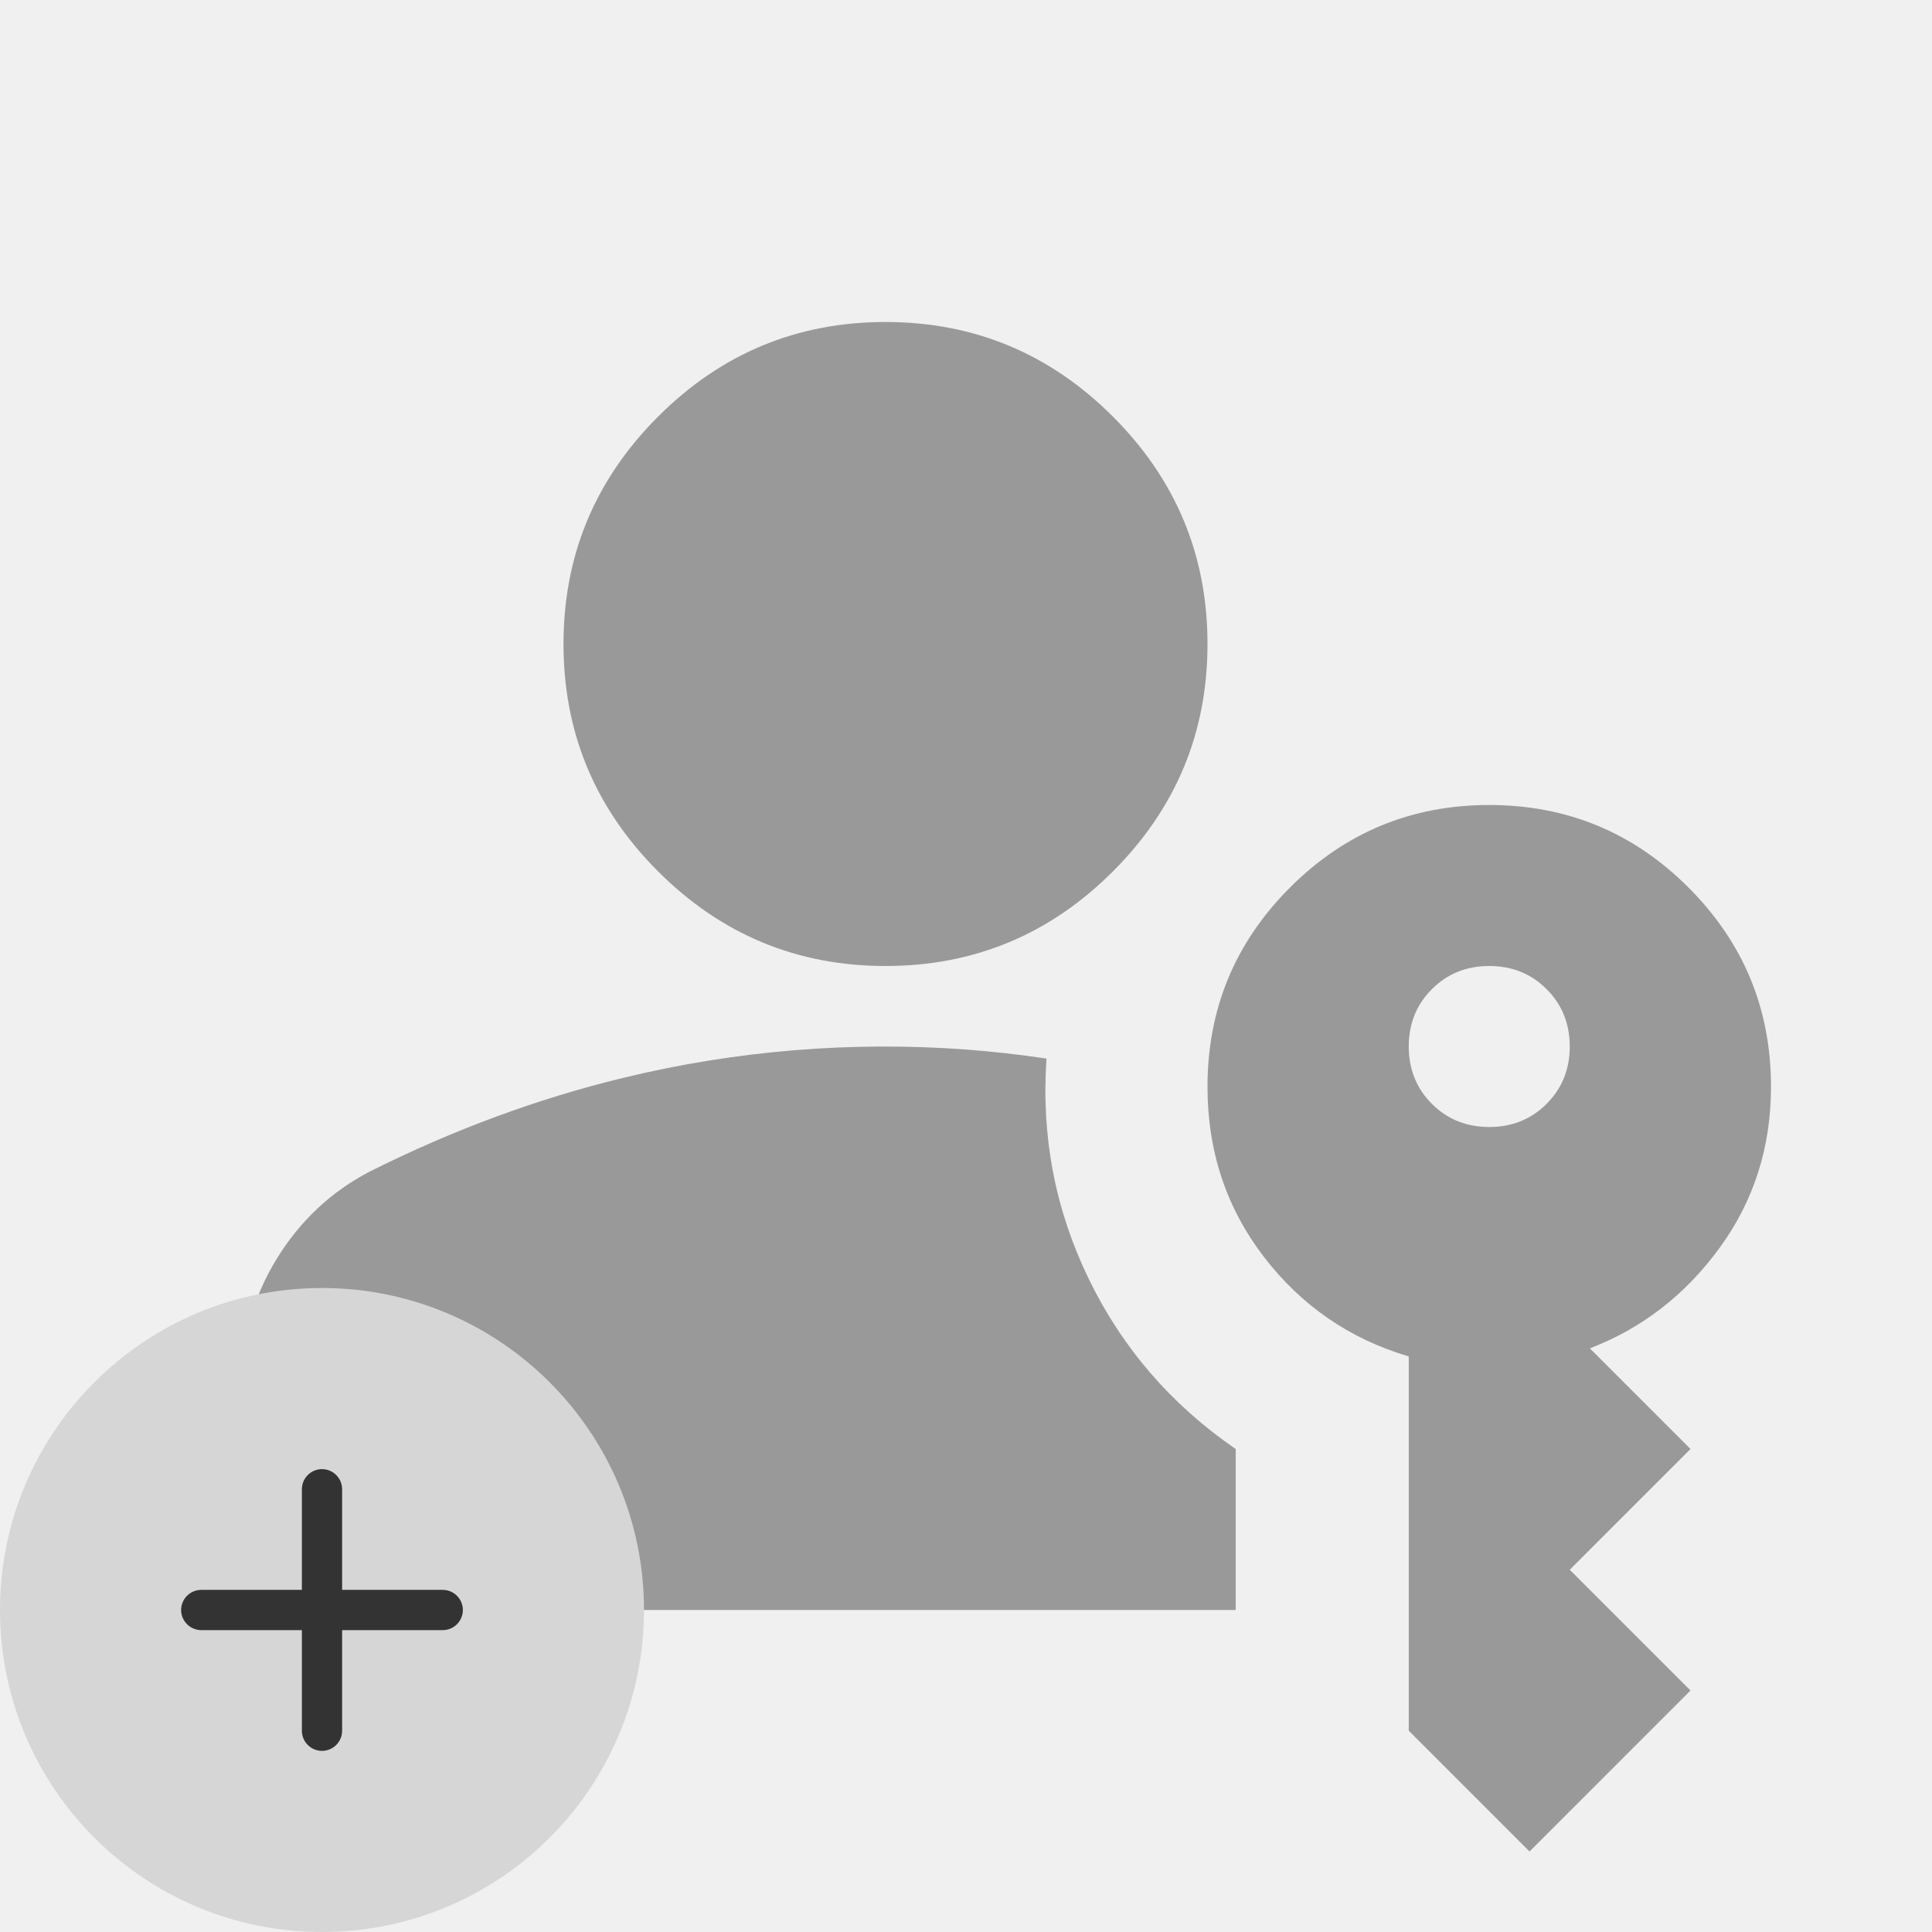
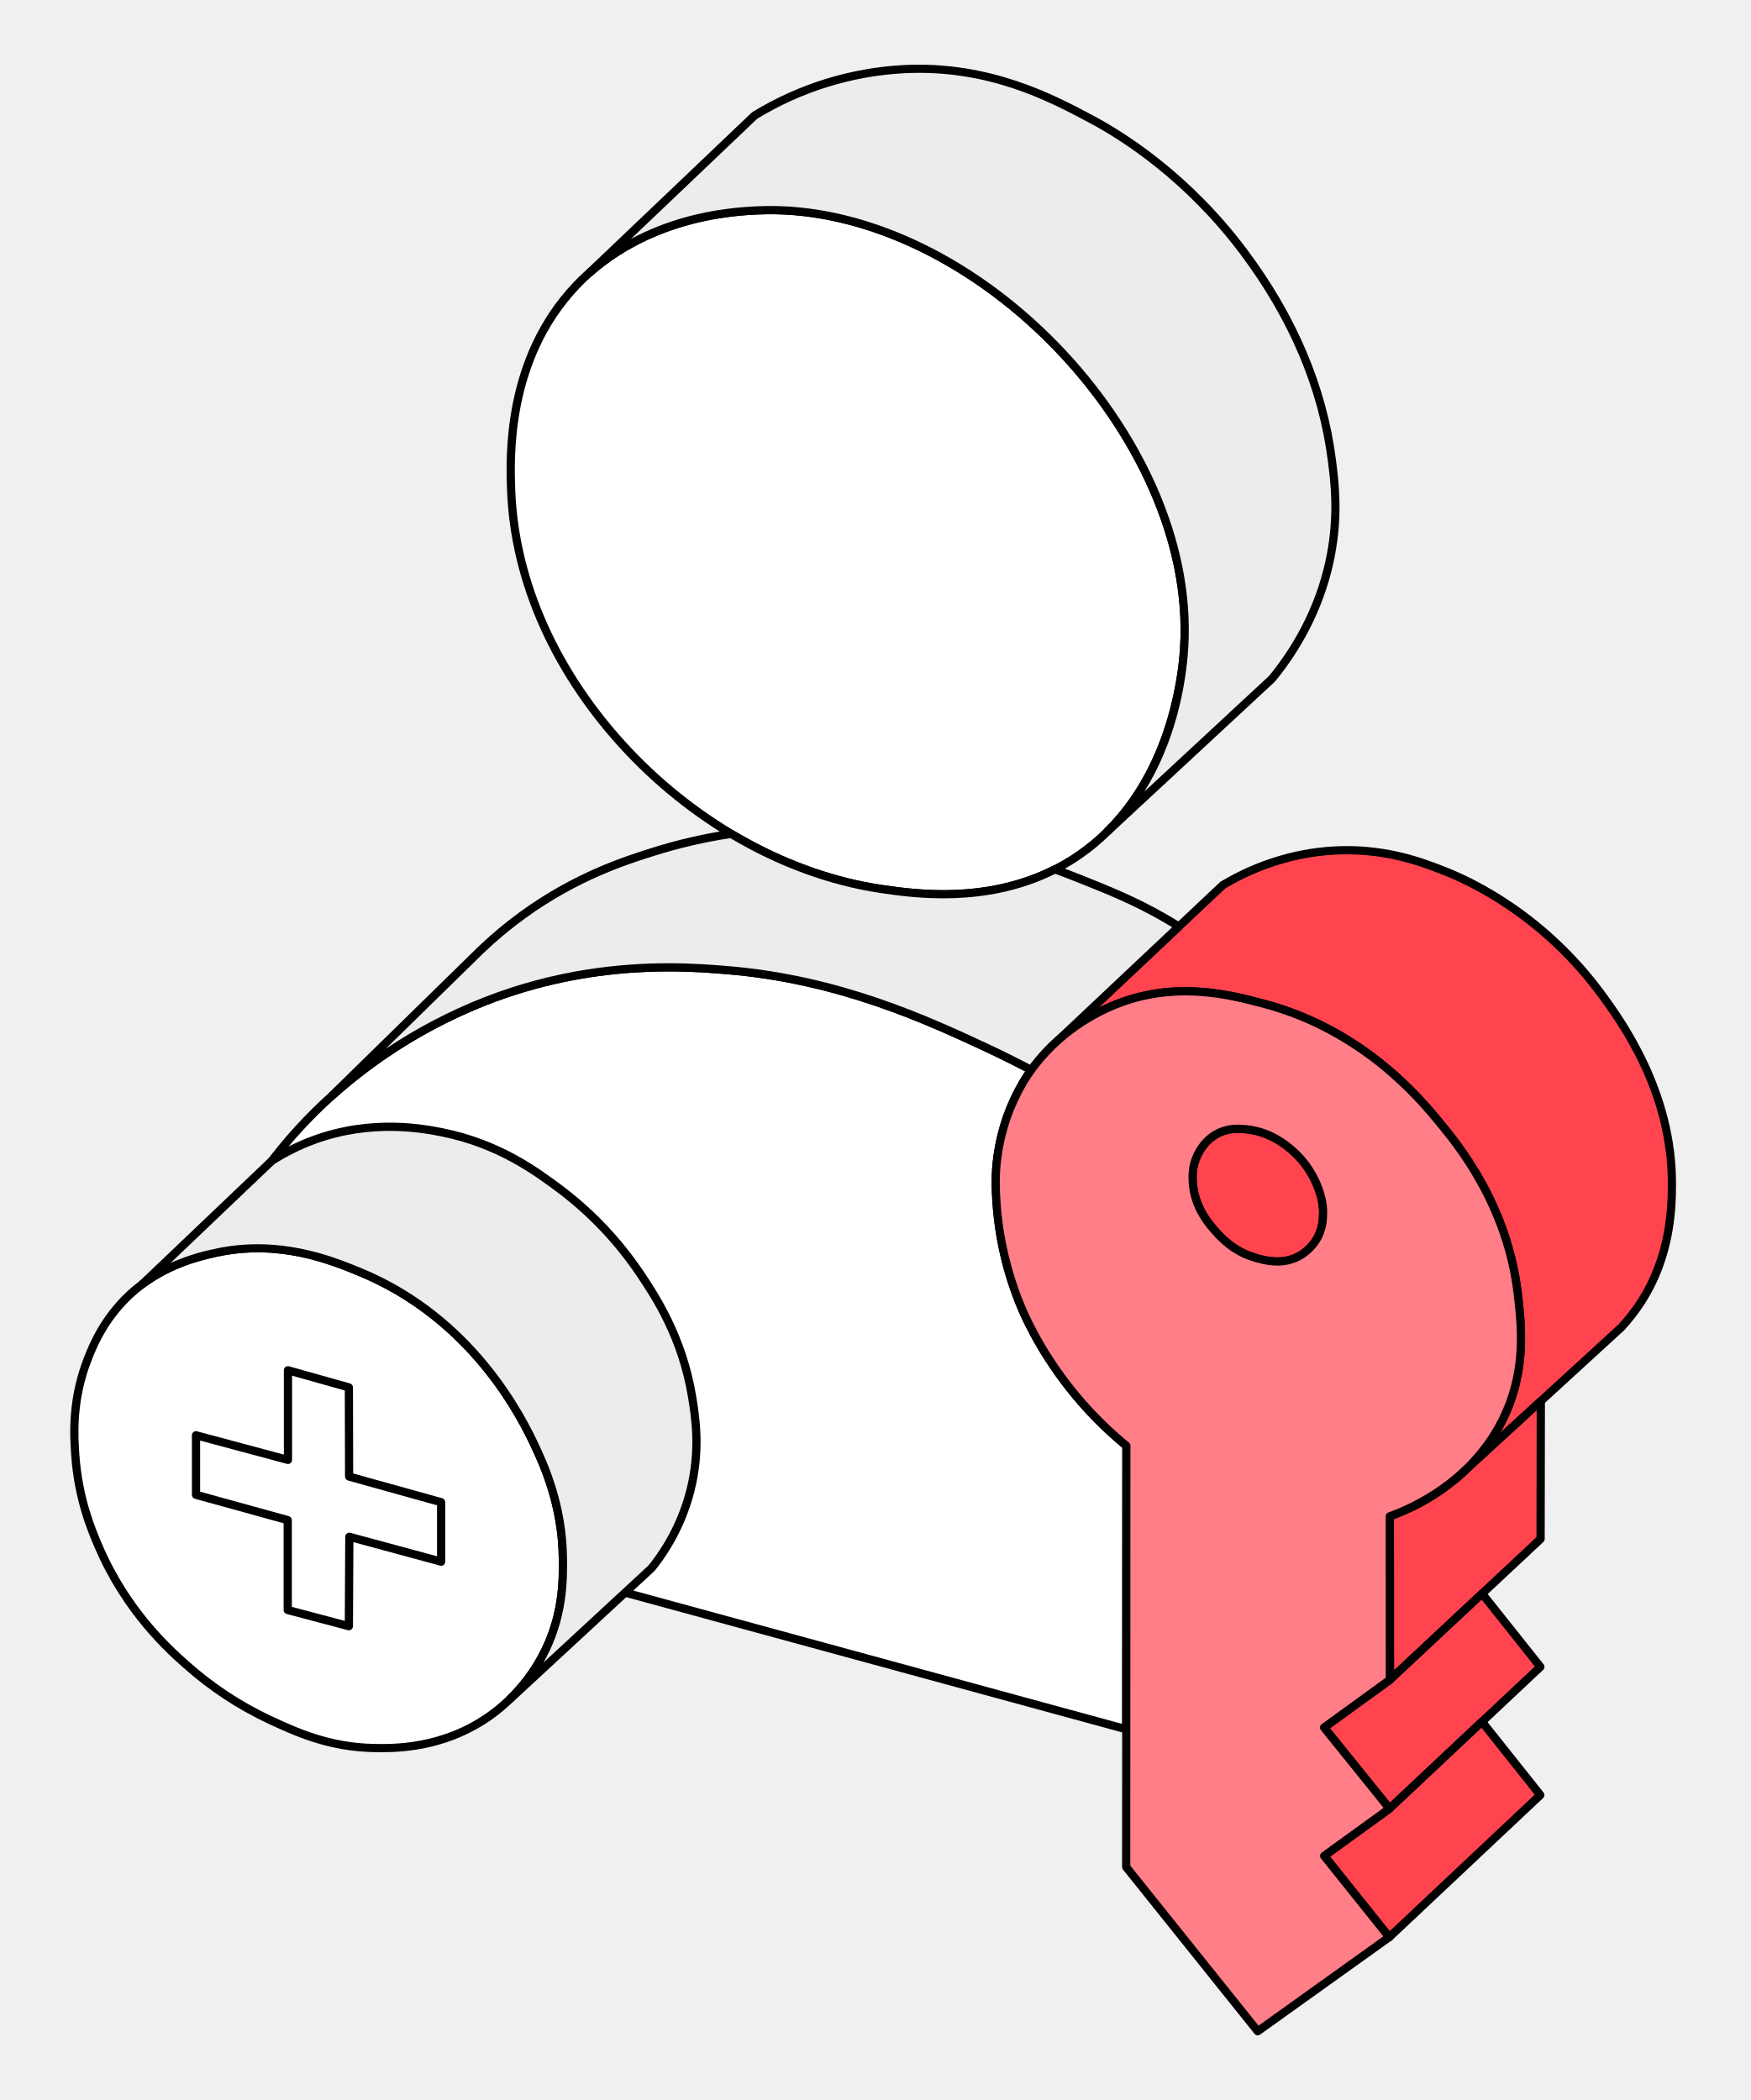
- <svg xmlns="http://www.w3.org/2000/svg" width="96" height="96" fill="none">
-   <path d="M12 80V68.8c0-2.267.583-4.35 1.75-6.25 1.167-1.9 2.717-3.35 4.65-4.35 4.133-2.067 8.333-3.617 12.6-4.65a55.036 55.036 0 0 1 17-1.4c1.333.1 2.667.25 4 .45-.267 3.867.433 7.517 2.1 10.95 1.667 3.433 4.1 6.25 7.3 8.45v8H12Zm64 12-6-6V67.4c-2.933-.867-5.333-2.517-7.2-4.95C60.933 60.017 60 57.2 60 54c0-3.867 1.367-7.167 4.1-9.9 2.733-2.733 6.033-4.1 9.9-4.1s7.167 1.367 9.9 4.1c2.733 2.733 4.1 6.033 4.1 9.9 0 3-.85 5.667-2.55 8-1.7 2.333-3.85 4-6.45 5l5 5-6 6 6 6-8 8ZM44 48c-4.4 0-8.167-1.567-11.3-4.7C29.567 40.167 28 36.4 28 32s1.567-8.167 4.7-11.3C35.833 17.567 39.6 16 44 16s8.167 1.567 11.3 4.7C58.433 23.833 60 27.6 60 32s-1.567 8.167-4.7 11.3C52.167 46.433 48.4 48 44 48Zm30 8c1.133 0 2.083-.383 2.85-1.15.767-.767 1.15-1.717 1.15-2.85s-.383-2.083-1.15-2.85C76.083 48.383 75.133 48 74 48s-2.083.383-2.85 1.15C70.383 49.917 70 50.867 70 52s.383 2.083 1.15 2.85c.767.767 1.717 1.15 2.85 1.15Z" fill="#999" />
-   <rect y="64" width="32" height="32" rx="16" fill="#D6D6D6" />
-   <path d="M22 81h-5v5c0 .55-.45 1-1 1s-1-.45-1-1v-5h-5c-.55 0-1-.45-1-1s.45-1 1-1h5v-5c0-.55.45-1 1-1s1 .45 1 1v5h5c.55 0 1 .45 1 1s-.45 1-1 1Z" fill="#333" />
+ <svg xmlns="http://www.w3.org/2000/svg" width="80" height="96" fill="none">
+   <path d="M76.413 54.146c-.007 1.083-.049 3.281-1.431 5.404a8.322 8.322 0 0 1-.892 1.139l-7.186 6.582a8.292 8.292 0 0 0 1.755-2.335c1.117-2.225.88-4.306.716-5.74-.46-4.036-2.642-6.748-3.612-7.92-.966-1.17-3.533-4.191-7.956-5.378-1.545-.415-4.113-1.103-6.913.062a9.14 9.14 0 0 0-2.548 1.609l7.546-7.11c.95-.567 2.86-1.526 5.404-1.59 2.12-.053 3.681.541 4.733.954.732.287 4.347 1.772 7.204 5.687.836 1.145 3.206 4.391 3.18 8.636Z" fill="#FF444F" />
+   <path d="M66.904 67.459a.188.188 0 0 1-.129-.325 8.108 8.108 0 0 0 1.717-2.283c1.09-2.173.863-4.173.697-5.633-.465-4.068-2.721-6.796-3.571-7.823-.843-1.019-3.407-4.122-7.86-5.316-1.516-.406-4.052-1.087-6.793.054a8.892 8.892 0 0 0-2.495 1.575.188.188 0 0 1-.254-.277l7.546-7.11c.01-.009.02-.017.033-.024 1.692-1.01 3.593-1.569 5.495-1.616 2.203-.054 3.833.584 4.806.967 1.303.51 4.618 2.093 7.287 5.75.803 1.1 3.243 4.443 3.216 8.748-.006.985-.02 3.292-1.461 5.505a8.56 8.56 0 0 1-.912 1.164l-.01.01-6.586 6.032-.6.551a.188.188 0 0 1-.127.05h.001ZM54.177 45.127c1.48 0 2.76.343 3.678.59 4.57 1.226 7.19 4.397 8.052 5.44.869 1.05 3.177 3.84 3.654 8.018.162 1.424.406 3.572-.735 5.845-.08.159-.164.315-.254.468l5.385-4.932c.32-.345.612-.717.867-1.109 1.38-2.12 1.394-4.35 1.4-5.302.026-4.182-2.276-7.336-3.143-8.524-2.612-3.578-5.85-5.124-7.122-5.623-.947-.372-2.533-.995-4.66-.941-1.831.046-3.661.582-5.295 1.553l-5.792 5.458a8.641 8.641 0 0 1 3.964-.941Z" fill="#000" />
+   <path d="m70.42 64.05-.012 6.301-6.883 6.439c0-2.49-.003-4.983-.004-7.475.553-.198 2.027-.776 3.383-2.044l3.516-3.22Z" fill="#FF444F" />
+   <path d="M63.525 76.978a.188.188 0 0 1-.188-.188l-.004-7.475c0-.08.05-.15.125-.176a9.694 9.694 0 0 0 3.319-2.005l3.517-3.222a.185.185 0 0 1 .203-.032c.068.03.111.097.111.171l-.011 6.301a.19.19 0 0 1-.06.137l-6.883 6.439a.19.19 0 0 1-.128.05h-.001Zm.184-7.531.003 6.91 6.509-6.088.01-5.792-3.2 2.932a10.022 10.022 0 0 1-3.322 2.037Z" fill="#000" />
+   <path d="m70.4 76.2-6.894 6.48-2.99-3.708 3.01-2.182 4.211-3.94L70.4 76.2Z" fill="#FF444F" />
+   <path d="M63.505 82.868h-.013a.19.19 0 0 1-.133-.07L60.37 79.09a.192.192 0 0 1-.04-.143.184.184 0 0 1 .076-.126l2.999-2.175.248-.232 3.955-3.7a.187.187 0 0 1 .275.02l2.664 3.35a.187.187 0 0 1-.02.253l-4.684 4.404-2.21 2.077a.187.187 0 0 1-.129.051h.001Zm-2.719-3.86 2.738 3.397 2.062-1.939 4.56-4.285-2.429-3.054-3.807 3.56-.256.24a.135.135 0 0 1-.018.015l-2.85 2.065Z" fill="#000" />
+   <path d="m70.395 82.06-6.9 6.495-2.974-3.715 2.984-2.16 4.226-3.973 2.665 3.353Z" fill="#FF444F" />
+   <path d="M63.494 88.743h-.013a.187.187 0 0 1-.133-.07l-2.974-3.716a.187.187 0 0 1 .037-.27c.992-.716 1.983-1.434 2.975-2.153l4.217-3.964a.187.187 0 0 1 .275.02l2.665 3.352a.188.188 0 0 1-.018.254l-6.902 6.496a.187.187 0 0 1-.128.05l-.001.001Zm-2.704-3.866 2.723 3.403 6.627-6.238-2.43-3.058-4.077 3.833-.019.015c-.94.682-1.884 1.364-2.825 2.045h.001Z" fill="#000" />
+   <path d="M60.467 55.566c-.011.23-.033.592-.241.989-.049.092-.309.57-.858.869-.812.44-1.674.172-2.08.046-.91-.284-1.446-.862-1.718-1.162-.268-.296-.98-1.084-1.053-2.242-.017-.264-.04-.722.195-1.232.077-.165.36-.755 1.02-1.06.45-.206.856-.18 1.166-.156 1.194.093 2.006.825 2.265 1.064.196.182.772.75 1.097 1.663.093.262.234.674.207 1.221Z" fill="#FF444F" />
+   <path d="M58.372 57.853c-.485 0-.904-.131-1.139-.204-.973-.303-1.533-.919-1.801-1.214-.282-.312-1.024-1.135-1.102-2.357-.016-.245-.048-.755.212-1.322.314-.673.778-.997 1.112-1.151.505-.233.959-.197 1.26-.174.85.066 1.649.441 2.377 1.113.294.274.835.863 1.146 1.738.086.245.248.7.218 1.294a2.44 2.44 0 0 1-.263 1.066 2.378 2.378 0 0 1-.934.947 2.25 2.25 0 0 1-1.087.264h.001Zm-1.809-6.064c-.222 0-.48.03-.752.156-.277.127-.663.398-.928.968-.22.48-.192.909-.178 1.14.068 1.092.748 1.844 1.004 2.129.247.272.76.836 1.636 1.108.386.121 1.19.373 1.934-.031.458-.249.7-.638.782-.792.193-.368.21-.708.22-.91.026-.52-.114-.914-.198-1.15a4.069 4.069 0 0 0-1.048-1.588c-.664-.614-1.388-.955-2.15-1.014a4.012 4.012 0 0 0-.322-.016Z" fill="#000" />
+   <path d="M23.362 22.41c-.053-1.46-.221-5.988 2.967-9.35 3.178-3.353 7.693-3.435 8.67-3.453 9.663-.175 19.967 10.634 19.09 20.38-.076.853-.555 6.179-4.767 9.095-3.442 2.383-7.414 1.796-9.06 1.553-8.52-1.257-16.574-9.414-16.9-18.225Z" fill="#fff" />
+   <path d="M43.127 41.07c-1.205 0-2.224-.15-2.892-.248-4.164-.615-8.404-2.925-11.632-6.337-3.344-3.535-5.272-7.82-5.429-12.068-.055-1.5-.224-6.067 3.018-9.487 2.085-2.199 5.212-3.446 8.804-3.51 4.657-.085 9.791 2.396 13.738 6.634 1.852 1.988 3.34 4.273 4.302 6.605 1.036 2.509 1.453 4.98 1.241 7.345-.17 1.883-.98 6.555-4.848 9.232-2.13 1.474-4.437 1.834-6.302 1.834ZM35.228 9.793c-.075 0-.15 0-.225.002-3.491.064-6.523 1.268-8.539 3.394-3.133 3.305-2.969 7.753-2.915 9.215.152 4.156 2.045 8.355 5.326 11.823 3.17 3.352 7.332 5.621 11.415 6.223 1.658.245 5.544.818 8.925-1.522 3.737-2.587 4.524-7.126 4.688-8.958.207-2.304-.202-4.716-1.214-7.168-.947-2.291-2.41-4.536-4.23-6.492-3.812-4.095-8.74-6.518-13.232-6.518h.001Z" fill="#000" />
+   <path d="M60.819 25.395c-.524 2.715-1.86 4.63-2.685 5.634l-7.513 6.973c3.018-2.991 3.4-7.26 3.47-8.015C54.965 20.24 44.661 9.432 35 9.607c-.915.017-4.928.09-8.044 2.847l7.531-7.174a14.553 14.553 0 0 1 6.834-2.12c3.913-.193 6.767 1.338 8.566 2.297.836.446 4.11 2.266 6.94 6.04.904 1.204 3.42 4.64 4.044 9.554.133 1.04.304 2.49-.052 4.344Z" fill="#EBECEE" />
+   <path d="M50.62 38.19a.185.185 0 0 1-.134-.059.186.186 0 0 1 .003-.263c2.677-2.652 3.28-6.405 3.415-7.895.207-2.307-.201-4.719-1.215-7.17-.946-2.291-2.409-4.536-4.229-6.492-3.876-4.162-8.906-6.598-13.456-6.516-4.018.074-6.527 1.563-7.923 2.8a.187.187 0 0 1-.263-.015.187.187 0 0 1 .008-.262l7.532-7.174a.2.2 0 0 1 .032-.024 14.758 14.758 0 0 1 6.922-2.147c3.949-.195 6.886 1.37 8.64 2.305l.023.012c1.515.81 4.44 2.678 7.002 6.093 2.28 3.038 3.654 6.282 4.08 9.644.126.987.316 2.48-.054 4.403-.396 2.053-1.338 4.03-2.725 5.717a.35.35 0 0 1-.017.019l-7.513 6.973a.184.184 0 0 1-.127.05ZM35.227 9.417c4.596 0 9.627 2.468 13.509 6.637 1.851 1.988 3.338 4.272 4.302 6.604 1.035 2.508 1.453 4.98 1.24 7.345-.131 1.465-.569 3.924-1.976 6.183l5.697-5.287c1.342-1.637 2.254-3.552 2.638-5.54.358-1.865.174-3.32.05-4.284-.418-3.296-1.767-6.48-4.008-9.466-2.52-3.358-5.391-5.193-6.878-5.987l-.023-.013c-1.832-.976-4.6-2.452-8.445-2.262a14.37 14.37 0 0 0-6.728 2.082l-5.766 5.492c1.486-.8 3.504-1.453 6.158-1.502l.232-.001-.002-.001Z" fill="#000" />
+   <path d="m51.481 66.093-.006 12.96c-14.514-3.96-29.03-7.92-43.544-11.882-.06-2.18.12-6.87 2.927-11.754 3.545-6.166 9.04-8.752 11.311-9.643 4.807-1.886 8.972-1.596 11.02-1.43 5.17.418 9.23 2.308 11.895 3.55a45.4 45.4 0 0 1 2.049 1.02 7.995 7.995 0 0 0-.38.575 9.093 9.093 0 0 0-1.157 3.323c-.127.884-.088 1.557-.054 2.128a15.028 15.028 0 0 0 1.149 4.856c.178.423.982 2.28 2.702 4.265a17.05 17.05 0 0 0 2.088 2.032Z" fill="#fff" />
+   <path d="M51.476 79.24a.185.185 0 0 1-.05-.006L7.88 67.353a.186.186 0 0 1-.138-.176c-.08-2.925.366-7.355 2.953-11.853 3.389-5.896 8.6-8.623 11.405-9.724 4.949-1.942 9.262-1.592 11.103-1.442 5.203.42 9.268 2.313 11.959 3.566a45.57 45.57 0 0 1 2.058 1.024.187.187 0 0 1 .064.275c-.137.19-.26.374-.37.563a8.893 8.893 0 0 0-1.133 3.254c-.126.877-.085 1.55-.052 2.09.1 1.612.493 3.27 1.134 4.794.28.663 1.099 2.4 2.671 4.216.627.724 1.322 1.4 2.066 2.008.044.036.069.09.069.146l-.006 12.96a.188.188 0 0 1-.187.188l-.001-.002ZM8.115 67.028l43.173 11.78.006-12.626a17.185 17.185 0 0 1-2.043-1.998c-1.608-1.855-2.447-3.635-2.733-4.314a15.272 15.272 0 0 1-1.162-4.917c-.034-.558-.076-1.252.055-2.167a9.28 9.28 0 0 1 1.181-3.392c.083-.14.17-.275.265-.413a45.232 45.232 0 0 0-1.852-.917c-2.666-1.24-6.695-3.117-11.83-3.532-1.817-.147-6.07-.492-10.937 1.418-2.76 1.082-7.885 3.765-11.217 9.562-2.502 4.351-2.967 8.64-2.906 11.517Z" fill="#000" />
+   <path d="m53.88 42.355-5.534 5.214a8.36 8.36 0 0 0-1.213 1.345 45.453 45.453 0 0 0-2.05-1.02c-2.665-1.241-6.724-3.132-11.894-3.55-2.048-.165-6.213-.455-11.02 1.43a23.296 23.296 0 0 0-7.03 4.347l6.845-6.703c.441-.421 1.081-.99 1.908-1.59 2.414-1.751 4.648-2.474 5.96-2.887a23.527 23.527 0 0 1 3.561-.823c2.143 1.284 4.478 2.168 6.85 2.518 1.471.218 4.803.708 7.953-.896.367.134.78.292 1.23.472 1.29.516 2.415.971 3.744 1.731.205.117.437.254.69.412Z" fill="#EBECEE" />
+   <path d="M15.14 50.309c-.05 0-.1-.02-.138-.06a.187.187 0 0 1 .006-.262c2.282-2.235 4.563-4.47 6.845-6.703a18.661 18.661 0 0 1 1.928-1.608c2.487-1.805 4.782-2.526 6.014-2.915a23.809 23.809 0 0 1 3.59-.829.187.187 0 0 1 .124.025c2.162 1.295 4.506 2.157 6.78 2.493 1.418.21 4.741.701 7.84-.877a.188.188 0 0 1 .15-.01c.394.145.81.305 1.235.474 1.234.494 2.4.96 3.768 1.743.231.132.465.272.696.415a.187.187 0 0 1 .029.296l-2.803 2.64-2.732 2.574c-.449.402-.848.845-1.19 1.318a.189.189 0 0 1-.24.056c-.677-.358-1.364-.7-2.04-1.016-2.666-1.241-6.695-3.118-11.83-3.532-1.817-.148-6.07-.492-10.937 1.417a23.137 23.137 0 0 0-6.973 4.311.184.184 0 0 1-.126.049h.003Zm15.42-6.275c1.117 0 2.021.073 2.644.124 5.203.42 9.268 2.314 11.958 3.566.636.297 1.28.615 1.915.949a8.563 8.563 0 0 1 1.144-1.244l2.728-2.57 2.624-2.472c-.158-.097-.318-.19-.476-.28-1.345-.77-2.5-1.232-3.721-1.72-.394-.158-.78-.307-1.148-.442-3.185 1.588-6.55 1.09-7.993.877-2.301-.34-4.672-1.207-6.86-2.508a23.434 23.434 0 0 0-3.467.806c-1.212.382-3.468 1.092-5.907 2.86-.662.48-1.297 1.009-1.887 1.574l-4.485 4.39A23.572 23.572 0 0 1 22.1 45.6c3.276-1.284 6.273-1.566 8.46-1.566Z" fill="#000" />
+   <path d="M69.374 59.196c-.461-4.036-2.643-6.748-3.611-7.92-.967-1.169-3.534-4.19-7.956-5.378-1.547-.414-4.113-1.103-6.914.062-.697.29-2.786 1.269-4.141 3.53a9.092 9.092 0 0 0-1.157 3.322c-.127.884-.088 1.557-.053 2.128a15 15 0 0 0 1.149 4.856c.178.423.982 2.28 2.702 4.265a17.043 17.043 0 0 0 2.088 2.031l-.008 19.258 6.012 7.507c2.003-1.434 4.007-2.867 6.01-4.302l-2.973-3.715 2.984-2.162-2.989-3.708 3.009-2.182-.005-7.474c.82-.294 3.654-1.42 5.14-4.38 1.116-2.224.879-4.305.715-5.74l-.002.002Zm-8.908-3.63c-.01.231-.032.592-.242.99-.048.091-.308.57-.857.868-.812.441-1.674.173-2.08.046-.91-.283-1.447-.862-1.719-1.162-.267-.296-.98-1.084-1.053-2.242-.017-.263-.039-.721.196-1.232.076-.165.359-.755 1.02-1.059.45-.207.855-.18 1.165-.157 1.193.093 2.006.825 2.264 1.064.197.182.773.751 1.097 1.663.093.263.235.674.209 1.221Z" fill="#FF7E88" />
+   <path d="M57.483 93.046a.187.187 0 0 1-.146-.07l-6.012-7.507a.19.19 0 0 1-.042-.118l.009-19.17a17.326 17.326 0 0 1-2.043-1.996c-1.61-1.858-2.447-3.637-2.733-4.315a15.26 15.26 0 0 1-1.162-4.918c-.035-.555-.077-1.245.054-2.166a9.27 9.27 0 0 1 1.182-3.393c1.282-2.14 3.2-3.178 4.23-3.606 2.86-1.19 5.472-.49 7.035-.07 4.57 1.226 7.19 4.397 8.052 5.439.869 1.052 3.177 3.845 3.653 8.019.163 1.422.408 3.57-.733 5.845-1.341 2.67-3.731 3.91-5.12 4.426l.006 7.343c0 .06-.03.117-.078.152l-2.85 2.065 2.866 3.555a.187.187 0 0 1-.036.27l-2.825 2.045 2.85 3.561a.186.186 0 0 1-.038.27l-6.01 4.301a.188.188 0 0 1-.108.035l-.001.002Zm-5.824-7.76 5.859 7.316 5.704-4.083-2.85-3.56a.188.188 0 0 1 .037-.27l2.824-2.045-2.865-3.555a.191.191 0 0 1-.04-.143.184.184 0 0 1 .076-.126l2.93-2.125-.004-7.38c0-.079.05-.15.125-.176 1.056-.378 3.661-1.552 5.034-4.287 1.091-2.175.863-4.174.696-5.634-.463-4.063-2.72-6.795-3.57-7.823-.842-1.019-3.404-4.12-7.86-5.316-1.515-.406-4.052-1.086-6.793.054-.987.41-2.826 1.405-4.053 3.452a8.874 8.874 0 0 0-1.13 3.253c-.128.884-.085 1.553-.053 2.09.1 1.612.492 3.27 1.134 4.795.278.661 1.097 2.397 2.67 4.214.63.725 1.324 1.4 2.066 2.009.043.035.068.089.068.145l-.008 19.193.003.002Zm6.712-27.432c-.485 0-.905-.13-1.14-.204-.977-.304-1.555-.943-1.802-1.216-.28-.31-1.024-1.132-1.101-2.355-.015-.246-.048-.76.212-1.322.245-.532.63-.93 1.112-1.152.503-.231.957-.197 1.259-.173.85.066 1.65.44 2.377 1.113.295.273.834.86 1.146 1.738.086.244.247.698.218 1.294-.01.218-.03.625-.263 1.067a2.342 2.342 0 0 1-.934.946 2.245 2.245 0 0 1-1.085.265v-.001Zm-1.81-6.064c-.223 0-.48.03-.752.156-.4.184-.721.519-.928.968-.22.478-.193.91-.178 1.142.069 1.092.749 1.844 1.005 2.128.246.27.756.835 1.635 1.109.387.12 1.192.371 1.935-.032.474-.258.718-.671.781-.791.195-.369.21-.708.22-.911.026-.522-.114-.915-.196-1.15a4.058 4.058 0 0 0-1.047-1.587c-.664-.613-1.387-.955-2.153-1.014-.095-.008-.202-.016-.32-.016l-.001-.002Z" fill="#000" />
+   <path d="M3.441 66.52c-.063-.945-.156-2.565.584-4.432.225-.567.651-1.602 1.606-2.608 1.49-1.567 3.313-2.004 4.182-2.2 2.897-.654 5.321.326 6.652.876 5.176 2.139 7.403 6.704 7.947 7.863.471 1.005 1.294 2.807 1.314 5.256.009 1.04.002 2.71-.98 4.505a7.957 7.957 0 0 1-2.316 2.628c-2.136 1.538-4.415 1.522-5.36 1.502-2.056-.043-3.544-.731-4.754-1.292a15.908 15.908 0 0 1-3.817-2.524c-.825-.733-2.748-2.476-4.004-5.423-.33-.776-.92-2.193-1.054-4.15v-.002Z" fill="#fff" />
+   <path d="M17.466 80.102c-.154 0-.288-.003-.399-.006-2.097-.044-3.612-.746-4.83-1.31a16.092 16.092 0 0 1-3.862-2.554c-.754-.668-2.754-2.443-4.052-5.49-.303-.708-.93-2.181-1.068-4.211-.061-.898-.175-2.569.597-4.514.207-.522.637-1.607 1.644-2.667 1.56-1.641 3.464-2.07 4.277-2.255 2.989-.674 5.446.34 6.766.886 3.449 1.425 6.305 4.25 8.044 7.957.425.906 1.31 2.793 1.331 5.333.008.952.023 2.723-1.003 4.597a8.168 8.168 0 0 1-2.37 2.69c-1.951 1.404-3.998 1.542-5.074 1.542l-.001.002ZM3.628 66.506c.134 1.967.745 3.4 1.039 4.09 1.266 2.968 3.22 4.703 3.956 5.356a15.684 15.684 0 0 0 3.77 2.494c1.187.55 2.663 1.234 4.681 1.276.853.018 3.118.066 5.247-1.467a7.787 7.787 0 0 0 2.26-2.566c.98-1.788.966-3.43.957-4.413-.02-2.459-.882-4.295-1.297-5.178-1.699-3.621-4.486-6.38-7.848-7.769-1.281-.53-3.666-1.514-6.54-.866-.78.175-2.605.587-4.087 2.147-.956 1.006-1.37 2.047-1.567 2.547-.74 1.866-.63 3.481-.572 4.35h.001Z" fill="#000" />
+   <path d="M31.546 68.167a9.398 9.398 0 0 1-1.773 3.525l-6.458 5.974a8.043 8.043 0 0 0 1.432-1.887c.982-1.795.988-3.465.979-4.504-.02-2.45-.842-4.252-1.313-5.257-.544-1.16-2.772-5.725-7.947-7.862-1.331-.55-3.756-1.53-6.653-.876-.706.157-2.037.475-3.312 1.427l5.919-5.64a9.852 9.852 0 0 1 1.877-.939c2.625-.977 4.955-.552 5.86-.375 2.561.5 4.25 1.725 5.381 2.565a16.034 16.034 0 0 1 3.756 3.962c.691 1.037 1.894 2.88 2.335 5.57.162.992.39 2.477-.084 4.316Z" fill="#EBECEE" />
+   <path d="M23.316 77.853a.188.188 0 0 1-.132-.321 7.787 7.787 0 0 0 1.398-1.843c.979-1.788.965-3.43.956-4.412-.02-2.457-.88-4.295-1.295-5.178-.984-2.097-3.31-5.894-7.848-7.768-1.28-.53-3.663-1.517-6.54-.867-.587.131-1.96.439-3.241 1.394a.187.187 0 0 1-.241-.286c1.972-1.881 3.946-3.762 5.918-5.64a.158.158 0 0 1 .028-.023c.607-.388 1.25-.71 1.913-.956 2.728-1.017 5.162-.54 5.962-.384 2.657.52 4.41 1.821 5.457 2.598a16.27 16.27 0 0 1 3.8 4.009c.619.929 1.908 2.862 2.365 5.643.152.928.406 2.48-.088 4.394a9.513 9.513 0 0 1-1.808 3.595l-.02.02-6.457 5.975a.185.185 0 0 1-.127.05ZM11.758 56.878c2.111 0 3.837.715 4.78 1.105 4.655 1.924 7.038 5.81 8.045 7.956.426.908 1.312 2.795 1.332 5.335.008.951.023 2.722-1.003 4.596l-.075.133 4.798-4.438a9.153 9.153 0 0 0 1.73-3.443c.473-1.838.227-3.341.08-4.24-.444-2.701-1.656-4.52-2.307-5.496a15.874 15.874 0 0 0-3.71-3.915c-1.022-.76-2.732-2.028-5.305-2.531-.774-.152-3.13-.613-5.759.366a9.71 9.71 0 0 0-1.826.911l-4.74 4.517a9.758 9.758 0 0 1 1.977-.634 8.972 8.972 0 0 1 1.985-.22l-.002-.002Z" fill="#000" />
+   <path d="M13.16 66.738V62.64l2.785.783.01 4.077c1.402.39 2.804.78 4.206 1.172v2.718l-4.196-1.137-.02 4.088-2.795-.74v-4.109c-1.397-.386-2.795-.771-4.192-1.158v-2.721l4.202 1.126Z" fill="#fff" />
+   <path d="M15.945 74.528a.168.168 0 0 1-.048-.006l-2.795-.74a.188.188 0 0 1-.14-.182v-3.965l-4.054-1.12a.188.188 0 0 1-.137-.18v-2.722a.19.19 0 0 1 .073-.15.183.183 0 0 1 .162-.031l3.967 1.063V62.64a.187.187 0 0 1 .238-.18l2.785.783c.08.022.136.096.136.18l.01 3.935 4.07 1.133c.08.022.137.097.137.181v2.718a.19.19 0 0 1-.073.15.188.188 0 0 1-.164.031l-3.96-1.073-.02 3.844a.188.188 0 0 1-.187.186Zm-2.607-1.072 2.42.642.02-3.846c0-.058.027-.114.074-.148a.186.186 0 0 1 .162-.032l3.96 1.072v-2.33l-4.07-1.134a.188.188 0 0 1-.136-.18l-.01-3.935-2.41-.677v3.85a.19.19 0 0 1-.073.15.183.183 0 0 1-.162.031l-3.967-1.063v2.335L13.2 69.31a.188.188 0 0 1 .138.181v3.964Z" fill="#000" />
</svg>
